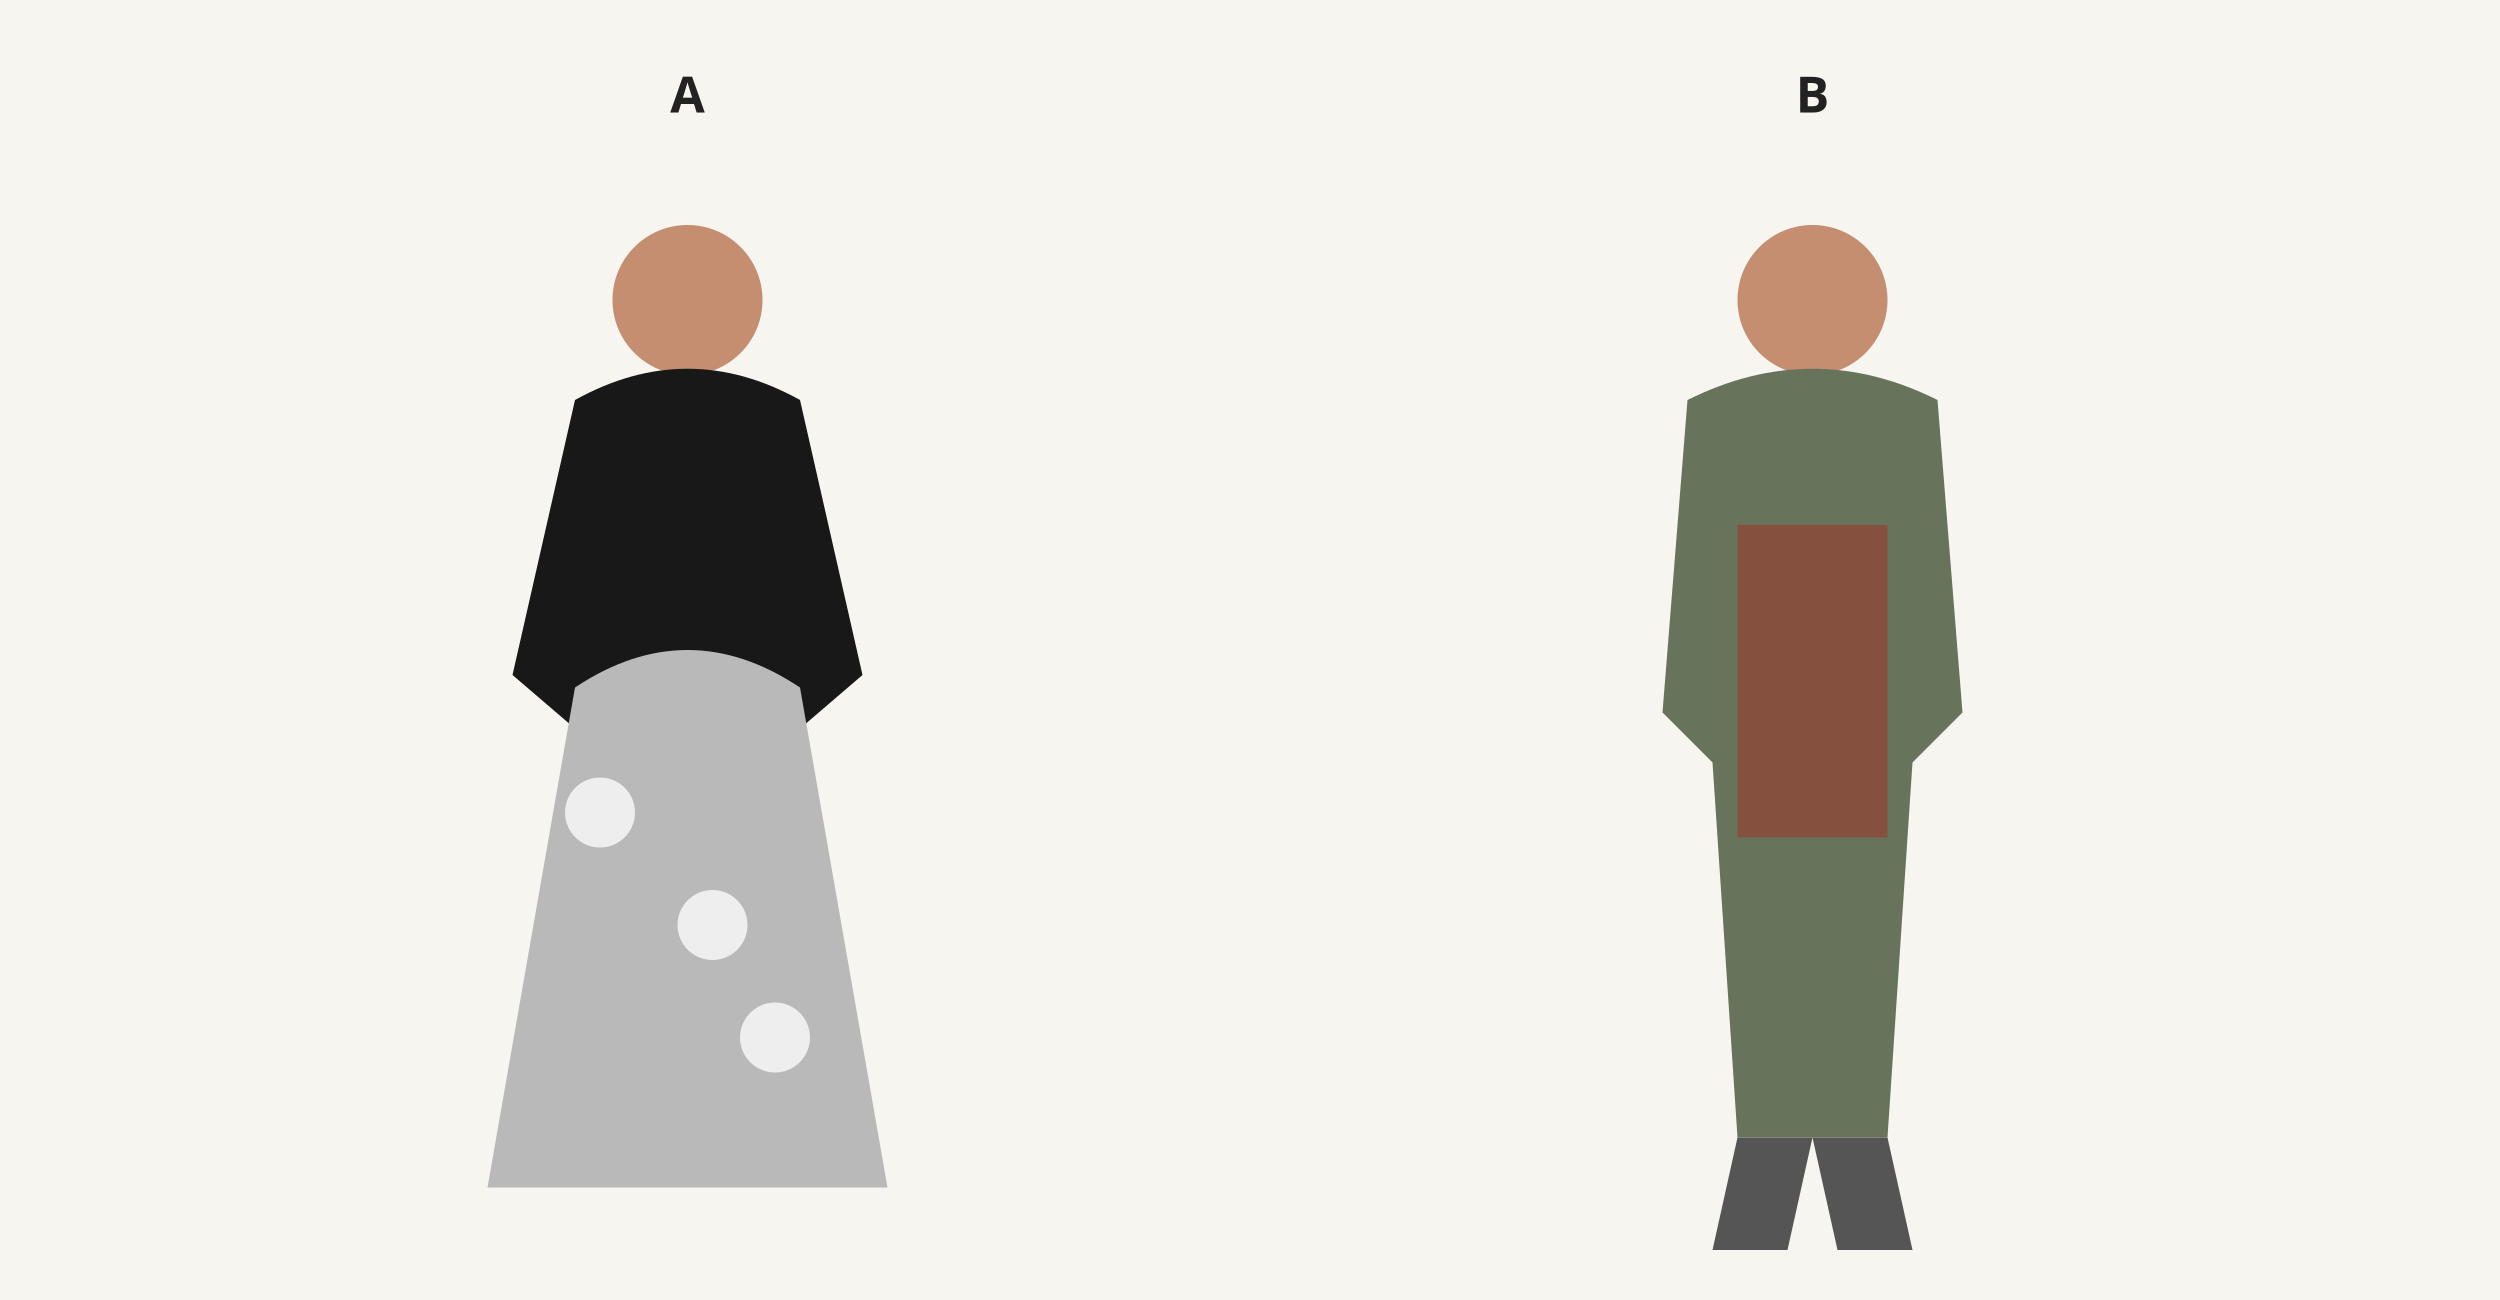
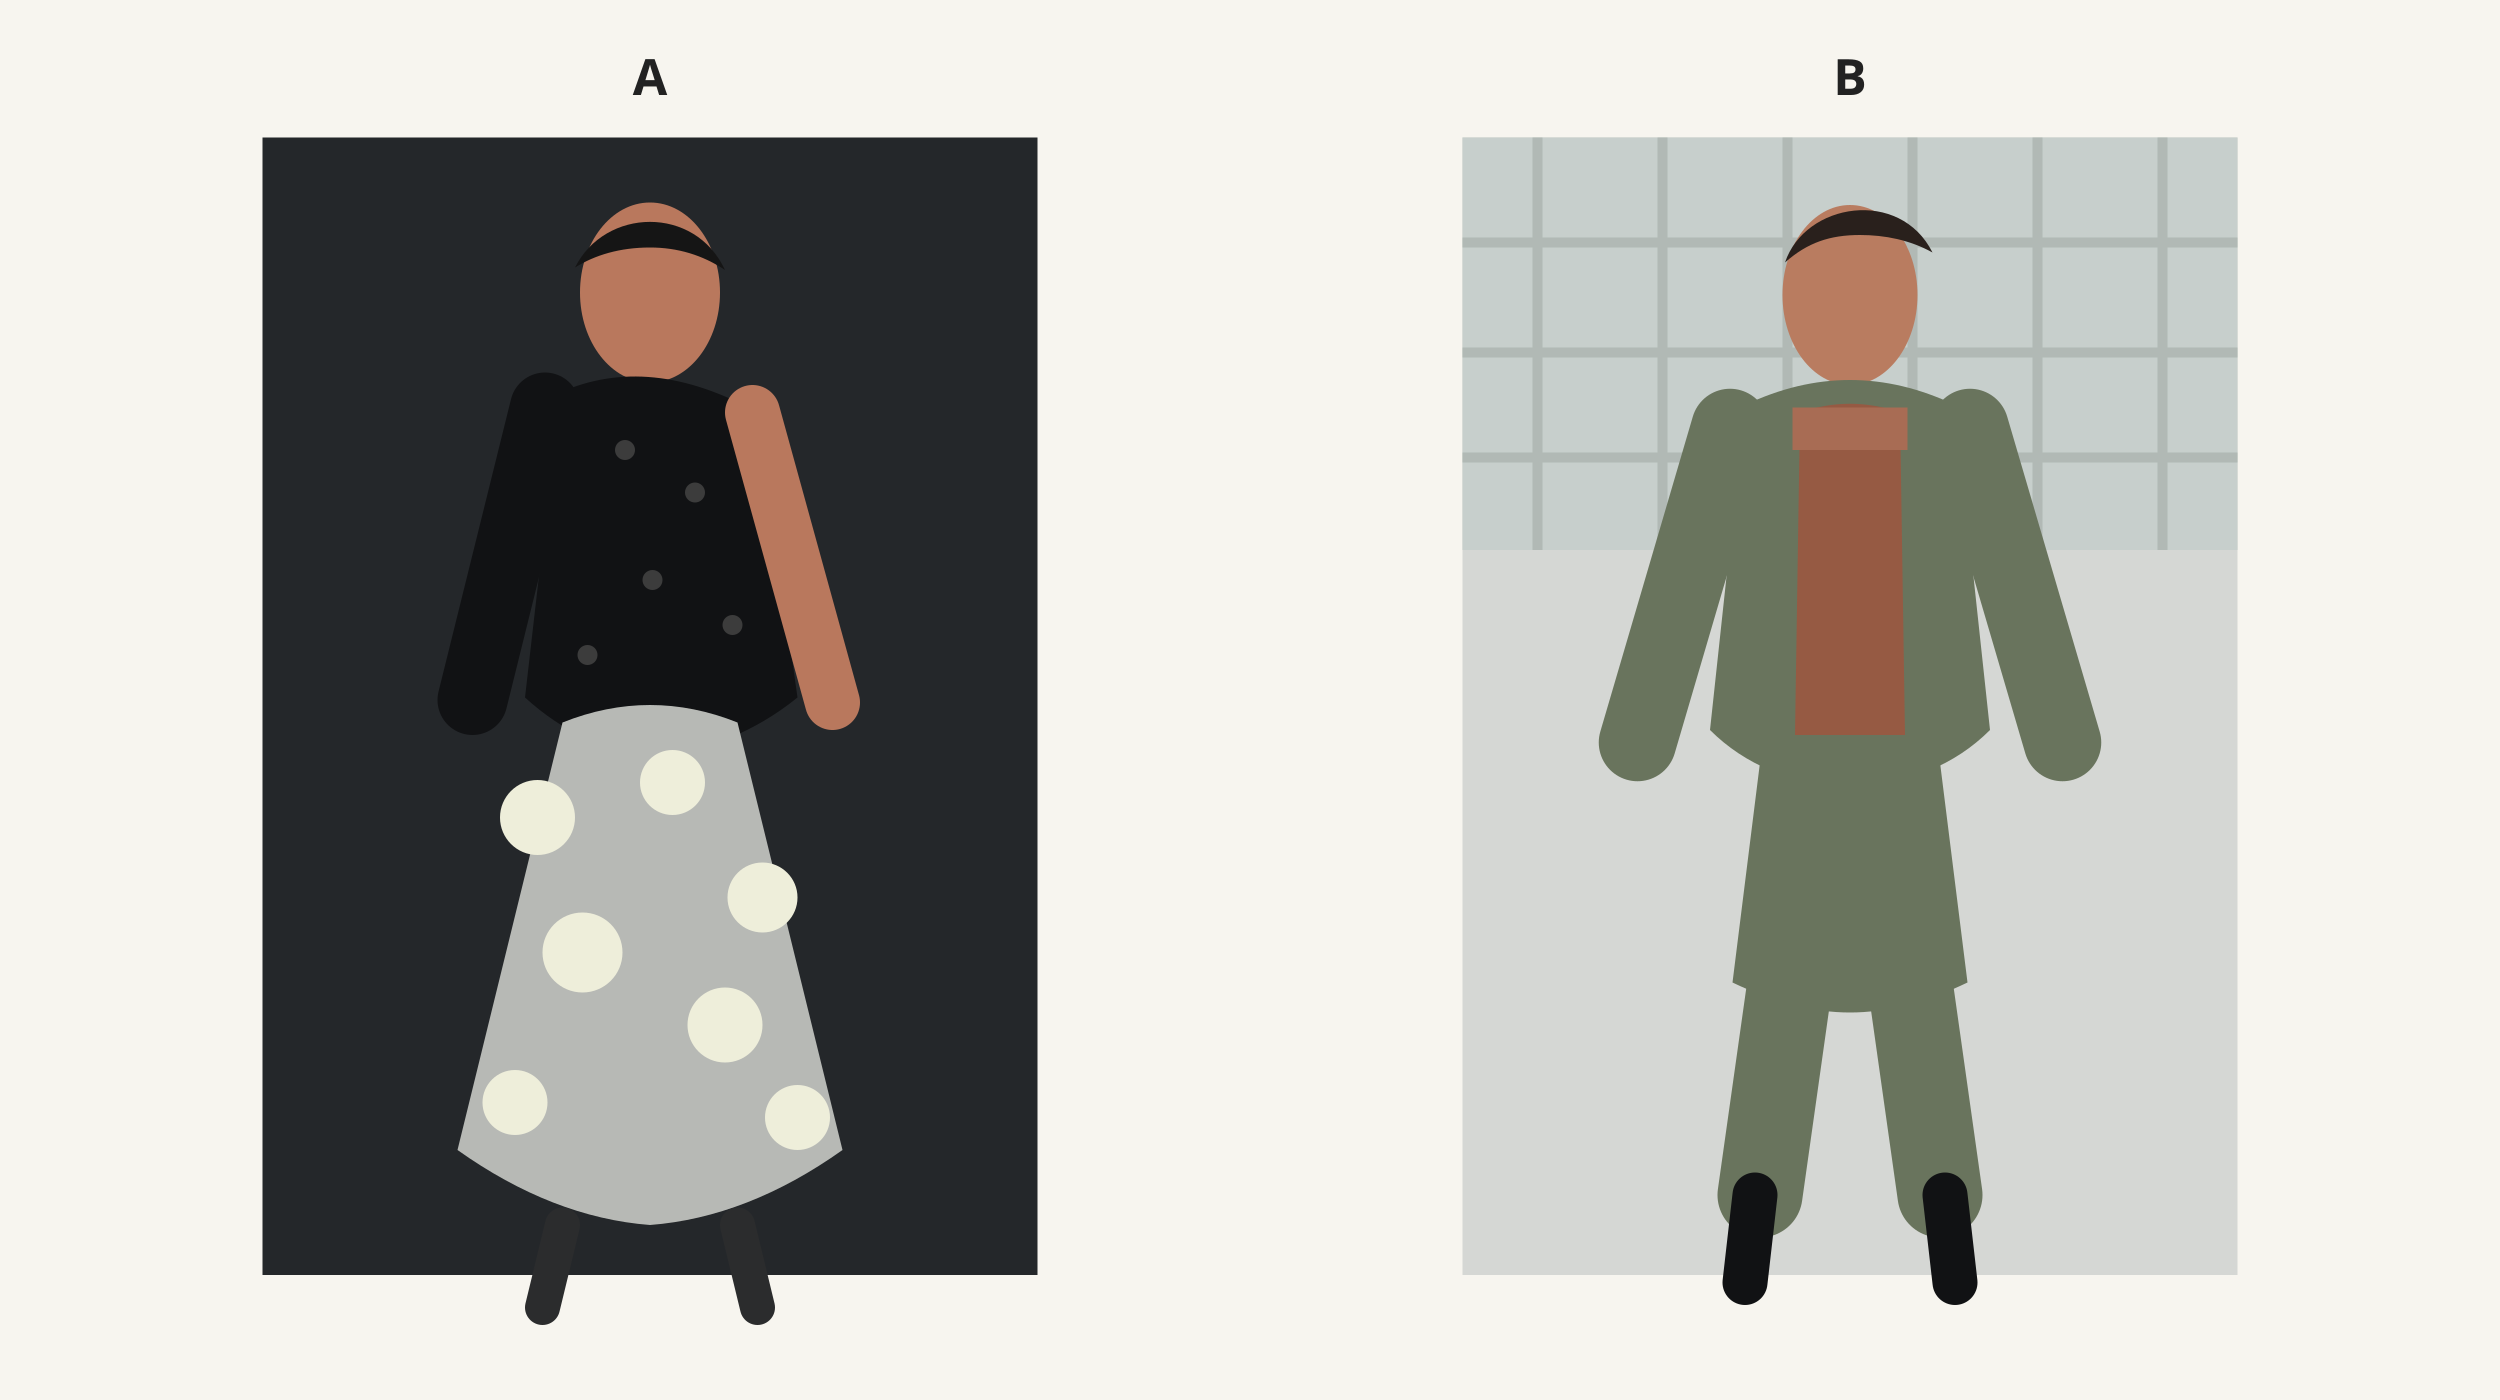
- <svg xmlns="http://www.w3.org/2000/svg" viewBox="0 0 1000 520" role="img" aria-label="2026年度夏期 問題11のファッションA・Bを学習用に再構成した図">
-   <rect width="1000" height="520" fill="#f7f5ef" />
+ <svg xmlns="http://www.w3.org/2000/svg" viewBox="0 0 1000 560" role="img" aria-label="2026年度夏期 問題11 写真A・Bの学習用再構成図">
+   <rect width="1000" height="560" fill="#f7f5ef" />
  <g font-family="sans-serif" fill="#222" font-size="20" font-weight="700">
-     <text x="275" y="45" text-anchor="middle">A</text>
-     <text x="725" y="45" text-anchor="middle">B</text>
+     <text x="260" y="38" text-anchor="middle">A</text>
+     <text x="740" y="38" text-anchor="middle">B</text>
  </g>
-   <g transform="translate(145 65)">
-     <circle cx="130" cy="55" r="30" fill="#c58e70" />
-     <path d="M85 95Q130 70 175 95L200 205L165 235L155 390H105L95 235L60 205Z" fill="#181818" />
-     <path d="M85 210Q130 180 175 210L210 410H50Z" fill="#b9b9b9" />
-     <circle cx="95" cy="260" r="14" fill="#eee" />
-     <circle cx="140" cy="305" r="14" fill="#eee" />
-     <circle cx="165" cy="350" r="14" fill="#eee" />
+   <g transform="translate(105 55)">
+     <rect x="0" y="0" width="310" height="455" fill="#24272a" />
+     <ellipse cx="155" cy="62" rx="28" ry="36" fill="#b9785d" />
+     <path d="M125 52c12-24 48-25 60 1-9-6-19-9-30-9-12 0-22 3-30 8Z" fill="#151515" />
+     <path d="M119 102Q155 86 198 110L214 224Q188 245 156 247Q128 245 105 224Z" fill="#111214" />
+     <path d="M113 108L84 225" stroke="#111214" stroke-width="28" stroke-linecap="round" />
+     <path d="M196 110L228 226" stroke="#b9785d" stroke-width="22" stroke-linecap="round" />
+     <g fill="#3c3c3c">
+       <circle cx="145" cy="125" r="4" />
+       <circle cx="173" cy="142" r="4" />
+       <circle cx="156" cy="177" r="4" />
+       <circle cx="188" cy="195" r="4" />
+       <circle cx="130" cy="207" r="4" />
+     </g>
+     <path d="M120 234Q155 220 190 234L232 405Q194 432 155 435Q116 432 78 405Z" fill="#b7b9b5" />
+     <g fill="#eeeeda">
+       <circle cx="110" cy="272" r="15" />
+       <circle cx="164" cy="258" r="13" />
+       <circle cx="200" cy="304" r="14" />
+       <circle cx="128" cy="326" r="16" />
+       <circle cx="185" cy="355" r="15" />
+       <circle cx="101" cy="386" r="13" />
+       <circle cx="214" cy="392" r="13" />
+     </g>
+     <path d="M120 435L112 468M190 435L198 468" stroke="#2b2c2d" stroke-width="14" stroke-linecap="round" />
  </g>
-   <g transform="translate(595 65)">
-     <circle cx="130" cy="55" r="30" fill="#c58e70" />
-     <path d="M80 95Q130 70 180 95L190 220L170 240L160 390H100L90 240L70 220Z" fill="#68735c" />
-     <rect x="100" y="145" width="60" height="125" fill="#86503e" />
-     <path d="M100 390L90 435H120L130 390L140 435H170L160 390Z" fill="#555" />
+   <g transform="translate(585 55)">
+     <rect x="0" y="0" width="310" height="455" fill="#d5d7d4" />
+     <rect x="0" y="0" width="310" height="165" fill="#c7cfcc" />
+     <g opacity=".55" stroke="#9ea7a2" stroke-width="4">
+       <path d="M30 0v165M80 0v165M130 0v165M180 0v165M230 0v165M280 0v165" />
+       <path d="M0 42h310M0 86h310M0 128h310" />
+     </g>
+     <ellipse cx="155" cy="63" rx="27" ry="36" fill="#b97c60" />
+     <path d="M129 50c8-24 46-30 59-4-9-5-19-7-29-7-12 0-21 3-30 11Z" fill="#29201c" />
+     <path d="M113 107Q155 87 197 107L211 237Q190 258 155 260Q120 258 99 237Z" fill="#69745d" />
+     <path d="M107 116L70 242" stroke="#69745d" stroke-width="31" stroke-linecap="round" />
+     <path d="M203 116L240 242" stroke="#69745d" stroke-width="31" stroke-linecap="round" />
+     <path d="M135 110Q155 103 175 110L177 239H133Z" fill="#965a43" />
+     <rect x="132" y="108" width="46" height="17" fill="#a86c54" />
+     <path d="M119 250H191L202 338Q177 350 155 350Q133 350 108 338Z" fill="#69745d" />
+     <path d="M131 338L119 423M179 338L191 423" stroke="#69745d" stroke-width="34" stroke-linecap="round" />
+     <path d="M117 423L113 458M193 423L197 458" stroke="#111214" stroke-width="18" stroke-linecap="round" />
  </g>
</svg>
